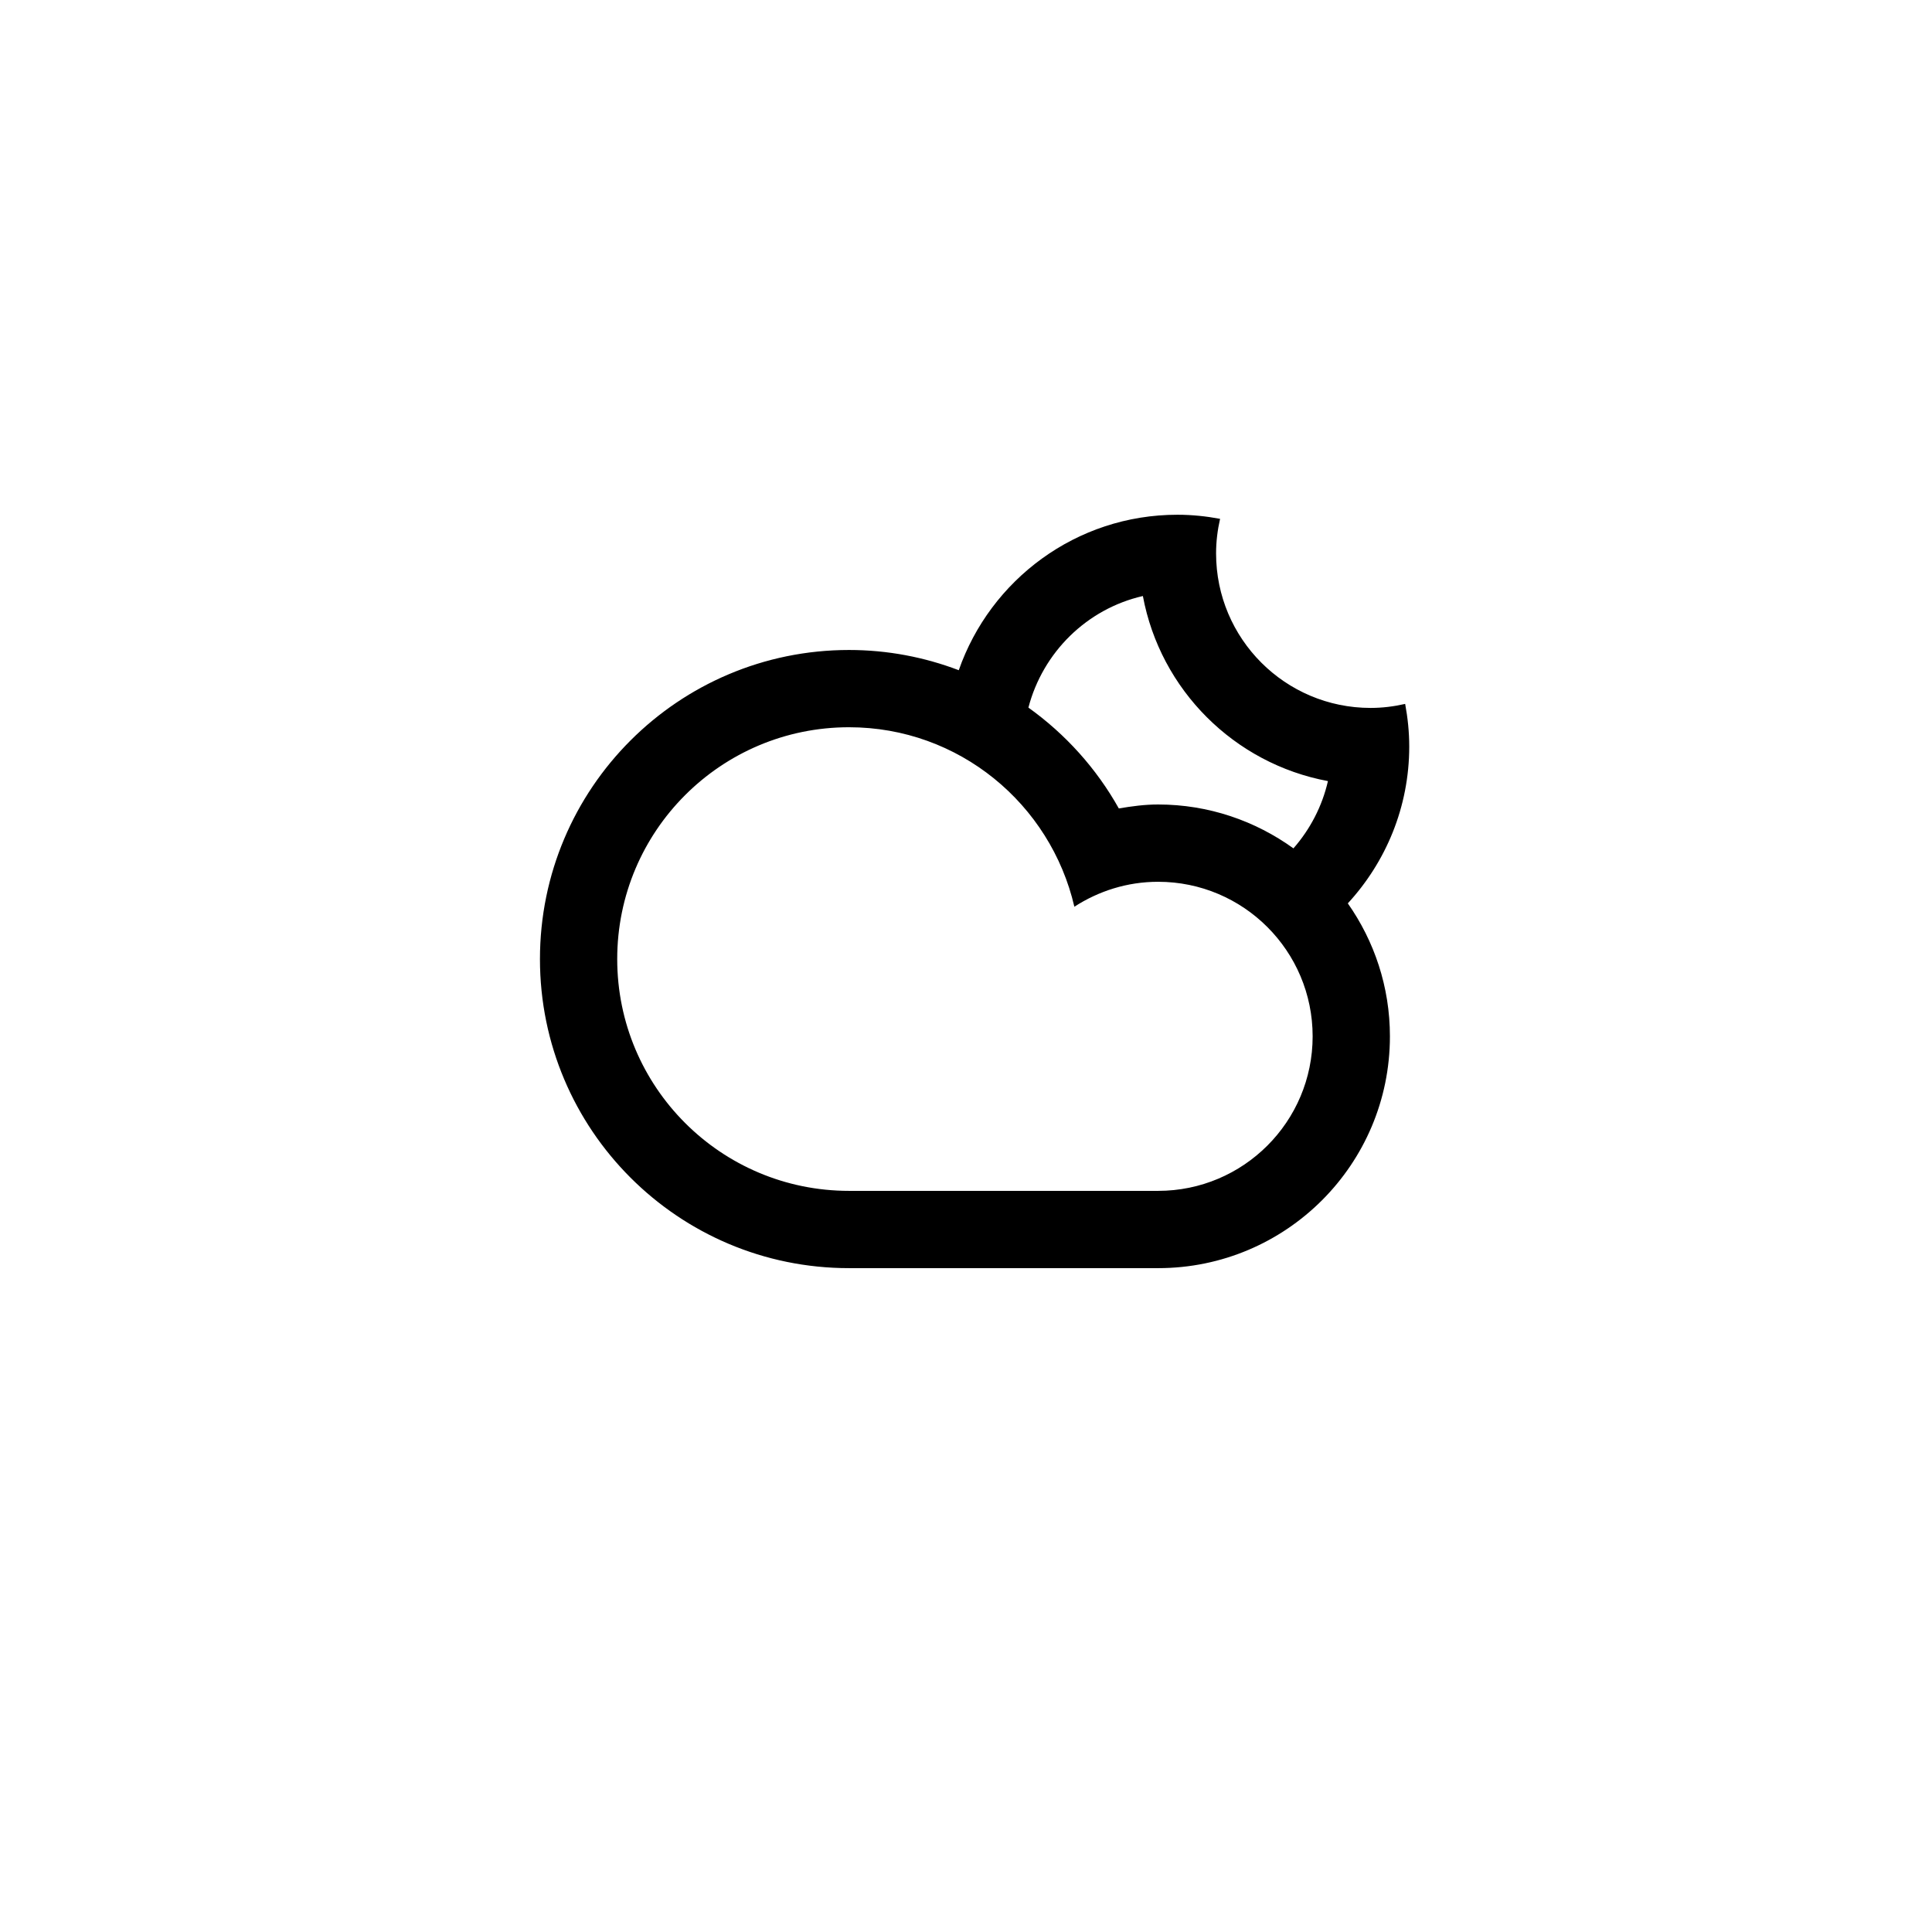
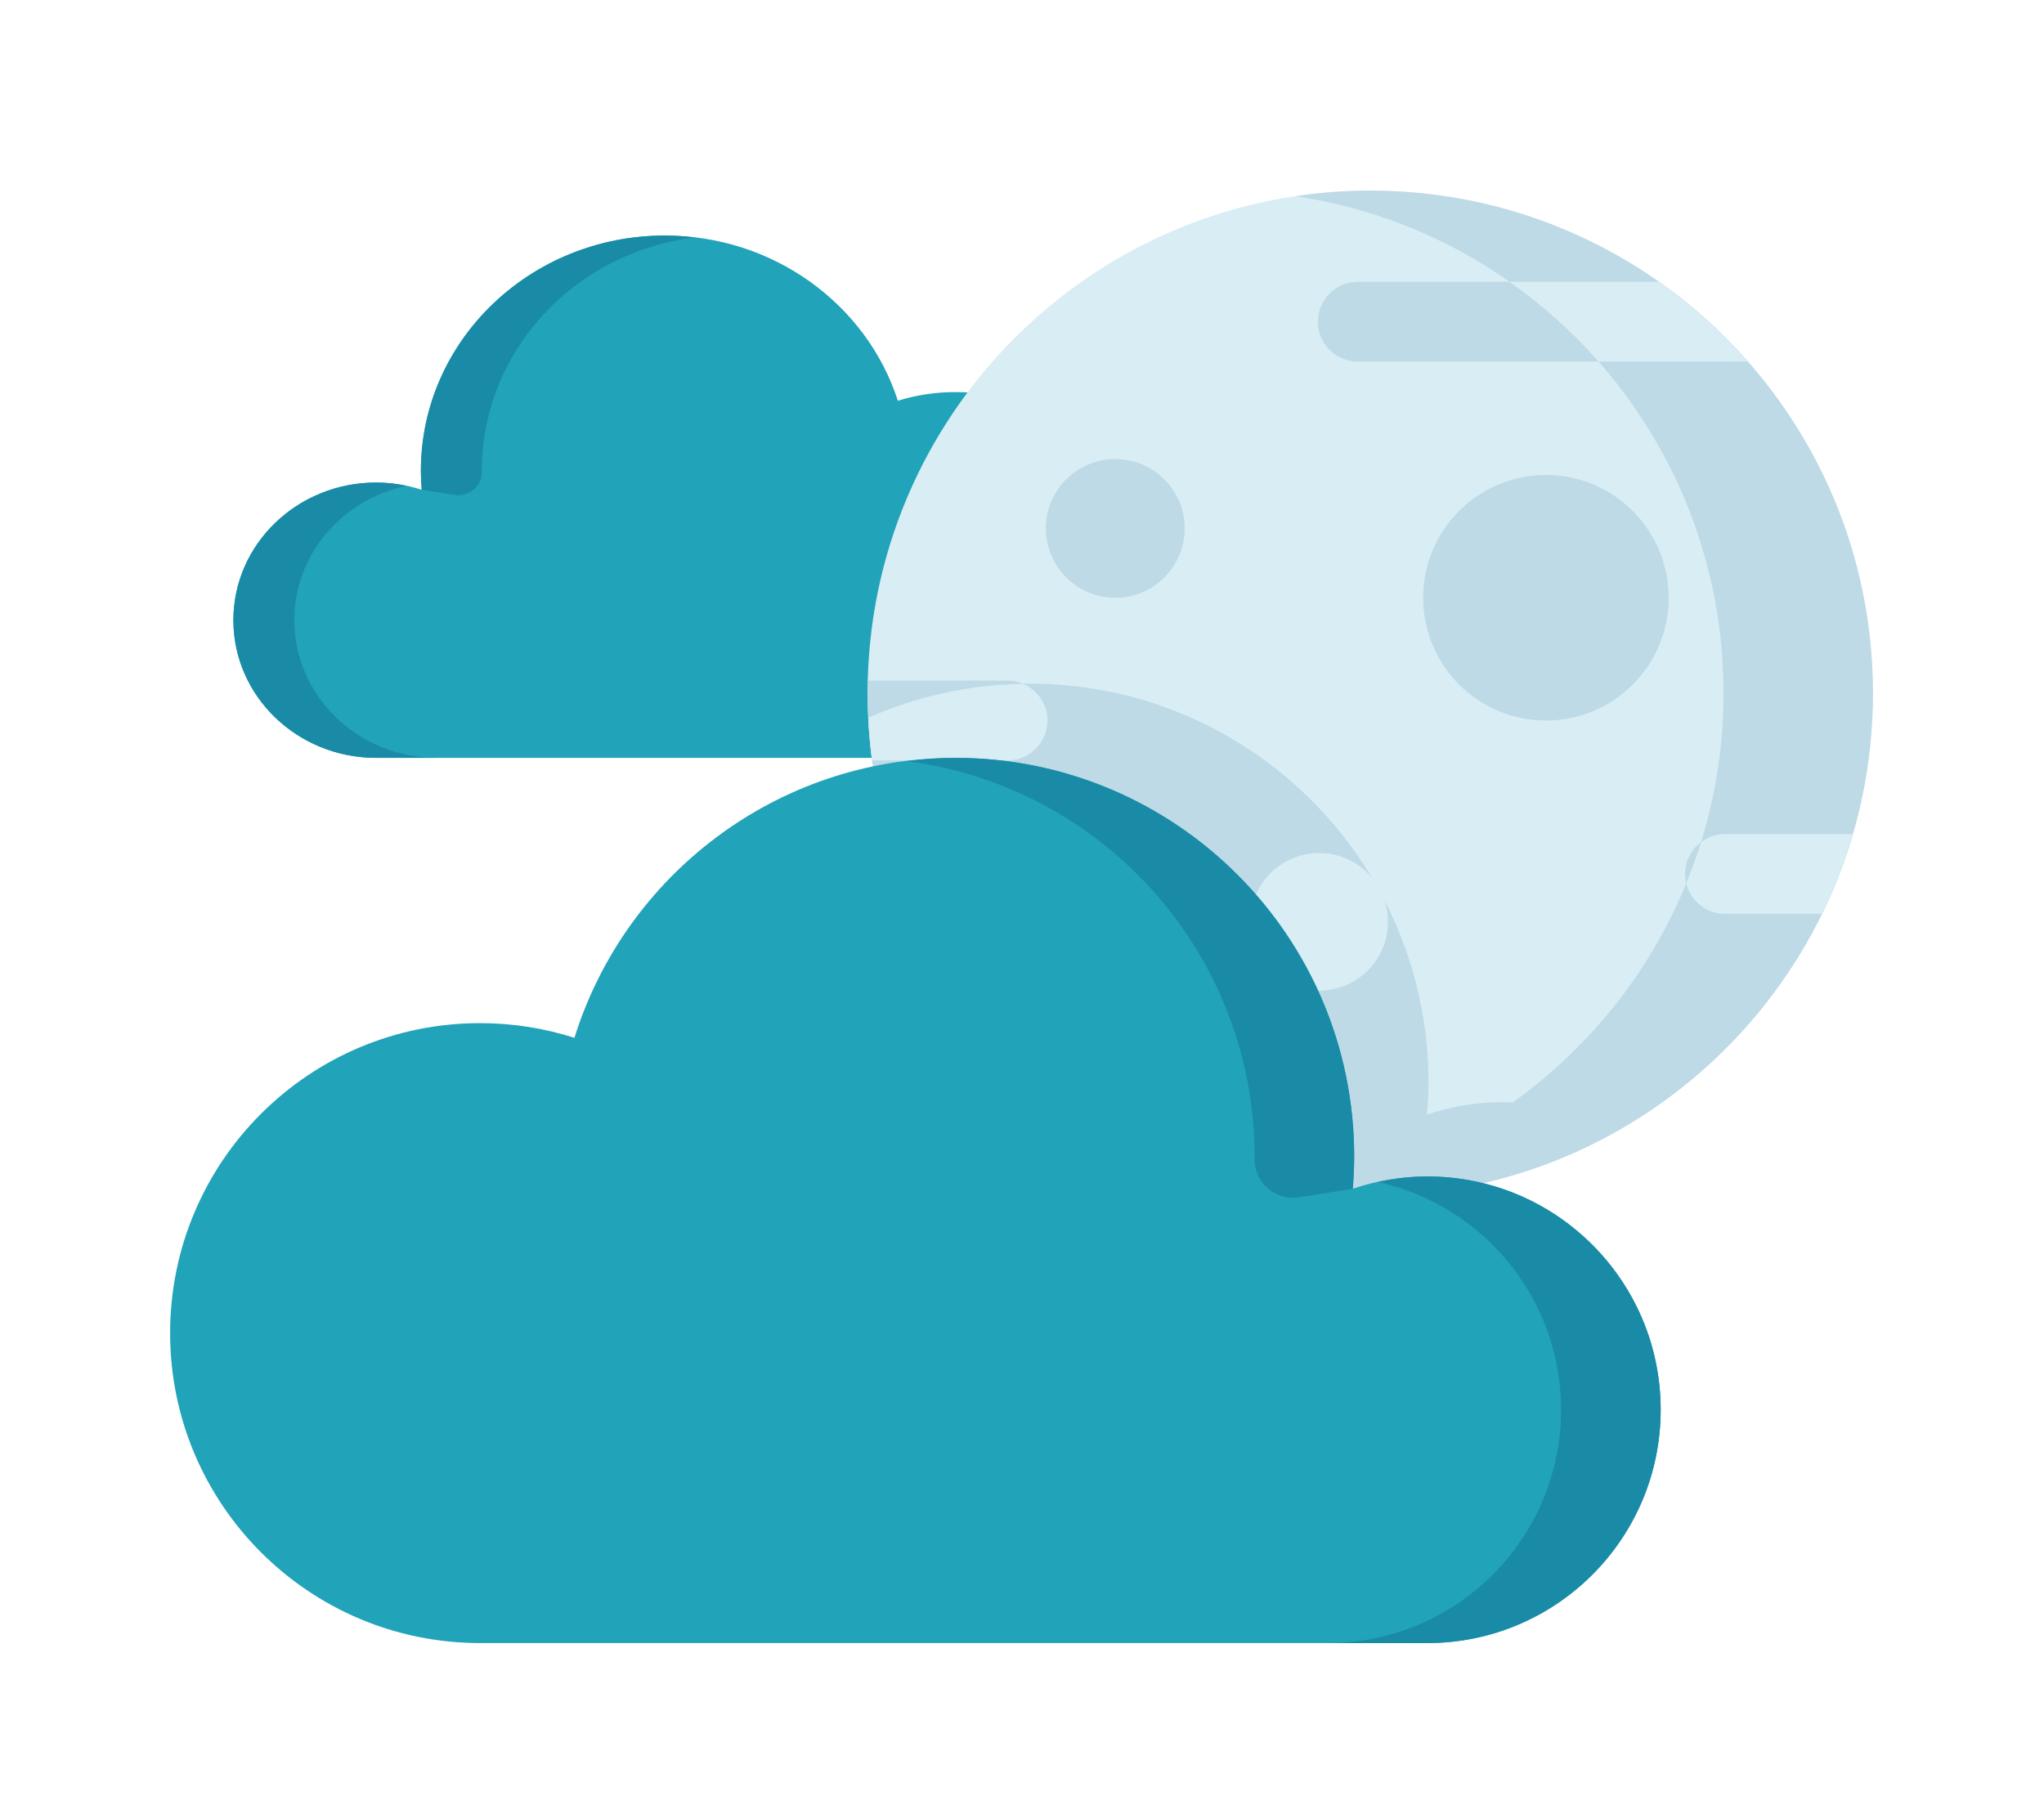
- <svg xmlns="http://www.w3.org/2000/svg" version="1.1" id="Layer_1" x="0px" y="0px" width="100px" height="100px" viewBox="0 0 100 100" enable-background="new 0 0 100 100" xml:space="preserve">
-   <path fill-rule="evenodd" clip-rule="evenodd" d="M69.763,46.758L69.763,46.758c1.368,1.949,2.179,4.318,2.179,6.883  c0,6.625-5.371,11.998-11.998,11.998c-2.775,0-12.801,0-15.998,0c-8.836,0-15.998-7.162-15.998-15.998s7.162-15.998,15.998-15.998  c2.002,0,3.914,0.375,5.68,1.047l0,0c1.635-4.682,6.078-8.047,11.318-8.047c0.755,0,1.491,0.078,2.207,0.212  c-0.131,0.575-0.207,1.173-0.207,1.788c0,4.418,3.581,7.999,7.998,7.999c0.616,0,1.213-0.076,1.789-0.208  c0.133,0.717,0.211,1.453,0.211,2.208C72.941,41.775,71.73,44.621,69.763,46.758z M31.947,49.641  c0,6.627,5.371,11.998,11.998,11.998c3.616,0,12.979,0,15.998,0c4.418,0,7.999-3.582,7.999-7.998c0-4.418-3.581-8-7.999-8  c-1.6,0-3.083,0.482-4.334,1.291c-1.231-5.316-5.973-9.29-11.664-9.29C37.318,37.642,31.947,43.014,31.947,49.641z M51.496,35.545  c0.001,0,0.002,0,0.002,0S51.497,35.545,51.496,35.545z M59.155,30.85c-2.9,0.664-5.175,2.91-5.925,5.775l0,0  c1.918,1.372,3.523,3.152,4.68,5.22c0.664-0.113,1.337-0.205,2.033-0.205c2.618,0,5.033,0.85,7.005,2.271l0,0  c0.858-0.979,1.485-2.168,1.786-3.482C63.881,39.525,60.059,35.706,59.155,30.85z" />
+ <svg xmlns="http://www.w3.org/2000/svg" width="100%" height="100%" viewBox="0 0 872 766" version="1.1" xml:space="preserve" style="fill-rule:evenodd;clip-rule:evenodd;stroke-linejoin:round;stroke-miterlimit:2;">
+   <g transform="matrix(1,0,0,1,-8900.81,-5615.11)">
+     <g id="_36" transform="matrix(0.714264,0,0,0.683311,5979.84,5484.53)">
+       <rect x="4089.49" y="191.094" width="1220.26" height="1120.61" style="fill:none;" />
+       <g transform="matrix(-0.611727,0,0,0.590056,7337.29,-53.8122)">
+         <g transform="matrix(54.5483,0,0,57.0192,-1078.33,223.969)">
+           <path d="M110.367,12.307C110.081,12.307 109.807,12.355 109.551,12.442C109.56,12.326 109.566,12.208 109.566,12.09C109.566,9.678 107.611,7.723 105.199,7.723C103.24,7.723 101.582,9.012 101.028,10.789C100.703,10.685 100.356,10.628 99.995,10.628C98.121,10.628 96.601,12.147 96.601,14.022C96.601,15.897 98.121,17.417 99.995,17.417L110.367,17.417C111.778,17.417 112.922,16.273 112.922,14.862C112.922,13.451 111.778,12.307 110.367,12.307Z" style="fill:rgb(33,163,185);fill-rule:nonzero;" />
+         </g>
+         <g transform="matrix(54.5483,0,0,57.0192,-1078.33,223.969)">
+           <path d="M108.475,12.09L108.475,12.117C108.474,12.376 108.704,12.576 108.961,12.536L109.551,12.442L109.559,12.322C109.563,12.245 109.566,12.168 109.566,12.09C109.566,9.678 107.611,7.723 105.199,7.723C105.016,7.723 104.839,7.737 104.662,7.759C106.812,8.032 108.475,9.866 108.475,12.09Z" style="fill:rgb(26,139,166);fill-rule:nonzero;" />
+         </g>
+         <g transform="matrix(54.5483,0,0,57.0192,-1078.33,223.969)">
+           <path d="M110.367,12.307C110.18,12.307 110,12.329 109.826,12.368C110.972,12.62 111.831,13.64 111.831,14.862C111.831,16.273 110.686,17.417 109.275,17.417L110.367,17.417C111.778,17.417 112.922,16.273 112.922,14.862C112.922,13.451 111.778,12.307 110.367,12.307Z" style="fill:rgb(26,139,166);fill-rule:nonzero;" />
+         </g>
+       </g>
+       <g>
+         <g transform="matrix(54.5483,0,0,57.0192,-1078.33,223.969)">
+           <path d="M109.742,12.519C112.782,12.519 115.246,10.055 115.246,7.015C115.246,3.976 112.782,1.511 109.742,1.511C106.702,1.511 104.238,3.976 104.238,7.015C104.238,10.055 106.702,12.519 109.742,12.519Z" style="fill:rgb(217,237,244);fill-rule:nonzero;" />
+         </g>
+         <g transform="matrix(54.5483,0,0,57.0192,-1078.33,223.969)">
+           <path d="M111.179,11.494C110.893,11.494 110.62,11.543 110.363,11.629C110.373,11.513 110.379,11.396 110.379,11.278C110.379,8.866 108.424,6.91 106.011,6.91C105.383,6.91 104.785,7.044 104.245,7.284C104.386,10.199 106.793,12.519 109.742,12.519C110.717,12.519 111.632,12.264 112.426,11.82C112.056,11.613 111.632,11.494 111.179,11.494Z" style="fill:rgb(190,218,230);fill-rule:nonzero;" />
+         </g>
+         <g transform="matrix(54.5483,0,0,57.0192,-1078.33,223.969)">
+           <path d="M109.742,1.511C109.464,1.511 109.191,1.532 108.925,1.572C111.576,1.967 113.61,4.253 113.61,7.015C113.61,9.777 111.576,12.063 108.925,12.458C109.191,12.498 109.464,12.519 109.742,12.519C112.782,12.519 115.246,10.055 115.246,7.015C115.246,3.976 112.782,1.511 109.742,1.511Z" style="fill:rgb(190,218,230);fill-rule:nonzero;" />
+         </g>
+         <g transform="matrix(54.5483,0,0,57.0192,-1078.33,223.969)">
+           <path d="M108.428,9.519C108.428,9.103 108.766,8.765 109.182,8.765C109.599,8.765 109.936,9.103 109.936,9.519C109.936,9.935 109.599,10.272 109.182,10.272C108.766,10.272 108.428,9.935 108.428,9.519Z" style="fill:rgb(217,237,244);fill-rule:nonzero;" />
+         </g>
+         <g transform="matrix(54.5483,0,0,57.0192,-1078.33,223.969)">
+           <path d="M105.644,10.688C105.891,10.513 106.053,10.226 106.053,9.899C106.053,9.366 105.621,8.934 105.089,8.934C104.922,8.934 104.765,8.976 104.629,9.05C104.87,9.657 105.216,10.21 105.644,10.688Z" style="fill:rgb(190,218,230);fill-rule:nonzero;" />
+         </g>
+         <g transform="matrix(54.5483,0,0,57.0192,-1078.33,223.969)">
+           <path d="M110.321,5.97C110.321,5.228 110.923,4.625 111.666,4.625C112.408,4.625 113.01,5.228 113.01,5.97C113.01,6.712 112.408,7.314 111.666,7.314C110.923,7.314 110.321,6.712 110.321,5.97Z" style="fill:rgb(190,218,230);fill-rule:nonzero;" />
+         </g>
+         <g transform="matrix(54.5483,0,0,57.0192,-1078.33,223.969)">
+           <path d="M106.19,5.21C106.19,4.791 106.53,4.451 106.95,4.451C107.37,4.451 107.71,4.791 107.71,5.21C107.71,5.63 107.37,5.97 106.95,5.97C106.53,5.97 106.19,5.63 106.19,5.21Z" style="fill:rgb(190,218,230);fill-rule:nonzero;" />
+         </g>
+         <g transform="matrix(54.5483,0,0,57.0192,-1078.33,223.969)">
+           <path d="M109.605,3.383L113.876,3.383C113.587,3.055 113.261,2.762 112.901,2.51L109.605,2.51C109.364,2.51 109.169,2.706 109.169,2.947C109.169,3.188 109.364,3.383 109.605,3.383Z" style="fill:rgb(190,218,230);fill-rule:nonzero;" />
+         </g>
+         <g transform="matrix(54.5483,0,0,57.0192,-1078.33,223.969)">
+           <path d="M113.876,3.383C113.659,3.137 113.421,2.911 113.165,2.707C113.079,2.639 112.991,2.573 112.902,2.51L111.266,2.51C111.625,2.762 111.953,3.055 112.241,3.383L113.876,3.383Z" style="fill:rgb(217,237,244);fill-rule:nonzero;" />
+         </g>
+         <g transform="matrix(54.5483,0,0,57.0192,-1078.33,223.969)">
+           <path d="M115.025,8.558L113.626,8.558C113.385,8.558 113.189,8.753 113.189,8.995C113.189,9.236 113.385,9.431 113.626,9.431L114.687,9.431C114.824,9.153 114.936,8.86 115.025,8.558Z" style="fill:rgb(190,218,230);fill-rule:nonzero;" />
+         </g>
+         <g transform="matrix(54.5483,0,0,57.0192,-1078.33,223.969)">
+           <path d="M113.626,8.558C113.526,8.558 113.436,8.592 113.363,8.648C113.315,8.8 113.261,8.95 113.202,9.096C113.248,9.288 113.42,9.431 113.626,9.431L114.687,9.431C114.754,9.295 114.814,9.156 114.87,9.014C114.872,9.008 114.875,9.002 114.877,8.996C114.932,8.853 114.981,8.707 115.025,8.558L113.626,8.558Z" style="fill:rgb(217,237,244);fill-rule:nonzero;" />
+         </g>
+         <g transform="matrix(54.5483,0,0,57.0192,-1078.33,223.969)">
+           <path d="M104.289,7.751L105.77,7.751C106.011,7.751 106.207,7.556 106.207,7.314C106.207,7.073 106.011,6.877 105.77,6.877L104.242,6.877C104.24,6.923 104.238,6.969 104.238,7.015C104.238,7.265 104.257,7.51 104.289,7.751Z" style="fill:rgb(190,218,230);fill-rule:nonzero;" />
+         </g>
+         <g transform="matrix(54.5483,0,0,57.0192,-1078.33,223.969)">
+           <path d="M106.207,7.314C106.207,7.133 106.097,6.979 105.94,6.912C105.339,6.922 104.766,7.053 104.248,7.283C104.249,7.307 104.249,7.332 104.25,7.356C104.252,7.379 104.254,7.401 104.255,7.424C104.263,7.534 104.274,7.643 104.289,7.75L104.289,7.751L105.77,7.751C106.011,7.751 106.207,7.556 106.207,7.314Z" style="fill:rgb(217,237,244);fill-rule:nonzero;" />
+         </g>
+       </g>
+       <g>
+         <g transform="matrix(54.5483,0,0,57.0192,-1078.33,223.969)">
+           <path d="M110.367,12.307C110.081,12.307 109.807,12.355 109.551,12.442C109.56,12.326 109.566,12.208 109.566,12.09C109.566,9.678 107.611,7.723 105.199,7.723C103.24,7.723 101.582,9.012 101.028,10.789C100.703,10.685 100.356,10.628 99.995,10.628C98.121,10.628 96.601,12.147 96.601,14.022C96.601,15.897 98.121,17.417 99.995,17.417L110.367,17.417C111.778,17.417 112.922,16.273 112.922,14.862C112.922,13.451 111.778,12.307 110.367,12.307Z" style="fill:rgb(33,163,185);fill-rule:nonzero;" />
+         </g>
+         <g transform="matrix(54.5483,0,0,57.0192,-1078.33,223.969)">
+           <path d="M108.475,12.09L108.475,12.117C108.474,12.376 108.704,12.576 108.961,12.536L109.551,12.442L109.559,12.322C109.563,12.245 109.566,12.168 109.566,12.09C109.566,9.678 107.611,7.723 105.199,7.723C105.016,7.723 104.839,7.737 104.662,7.759C106.812,8.032 108.475,9.866 108.475,12.09Z" style="fill:rgb(26,139,166);fill-rule:nonzero;" />
+         </g>
+         <g transform="matrix(54.5483,0,0,57.0192,-1078.33,223.969)">
+           <path d="M110.367,12.307C110.18,12.307 110,12.329 109.826,12.368C110.972,12.62 111.831,13.64 111.831,14.862C111.831,16.273 110.686,17.417 109.275,17.417L110.367,17.417C111.778,17.417 112.922,16.273 112.922,14.862C112.922,13.451 111.778,12.307 110.367,12.307Z" style="fill:rgb(26,139,166);fill-rule:nonzero;" />
+         </g>
+       </g>
+     </g>
+   </g>
</svg>
